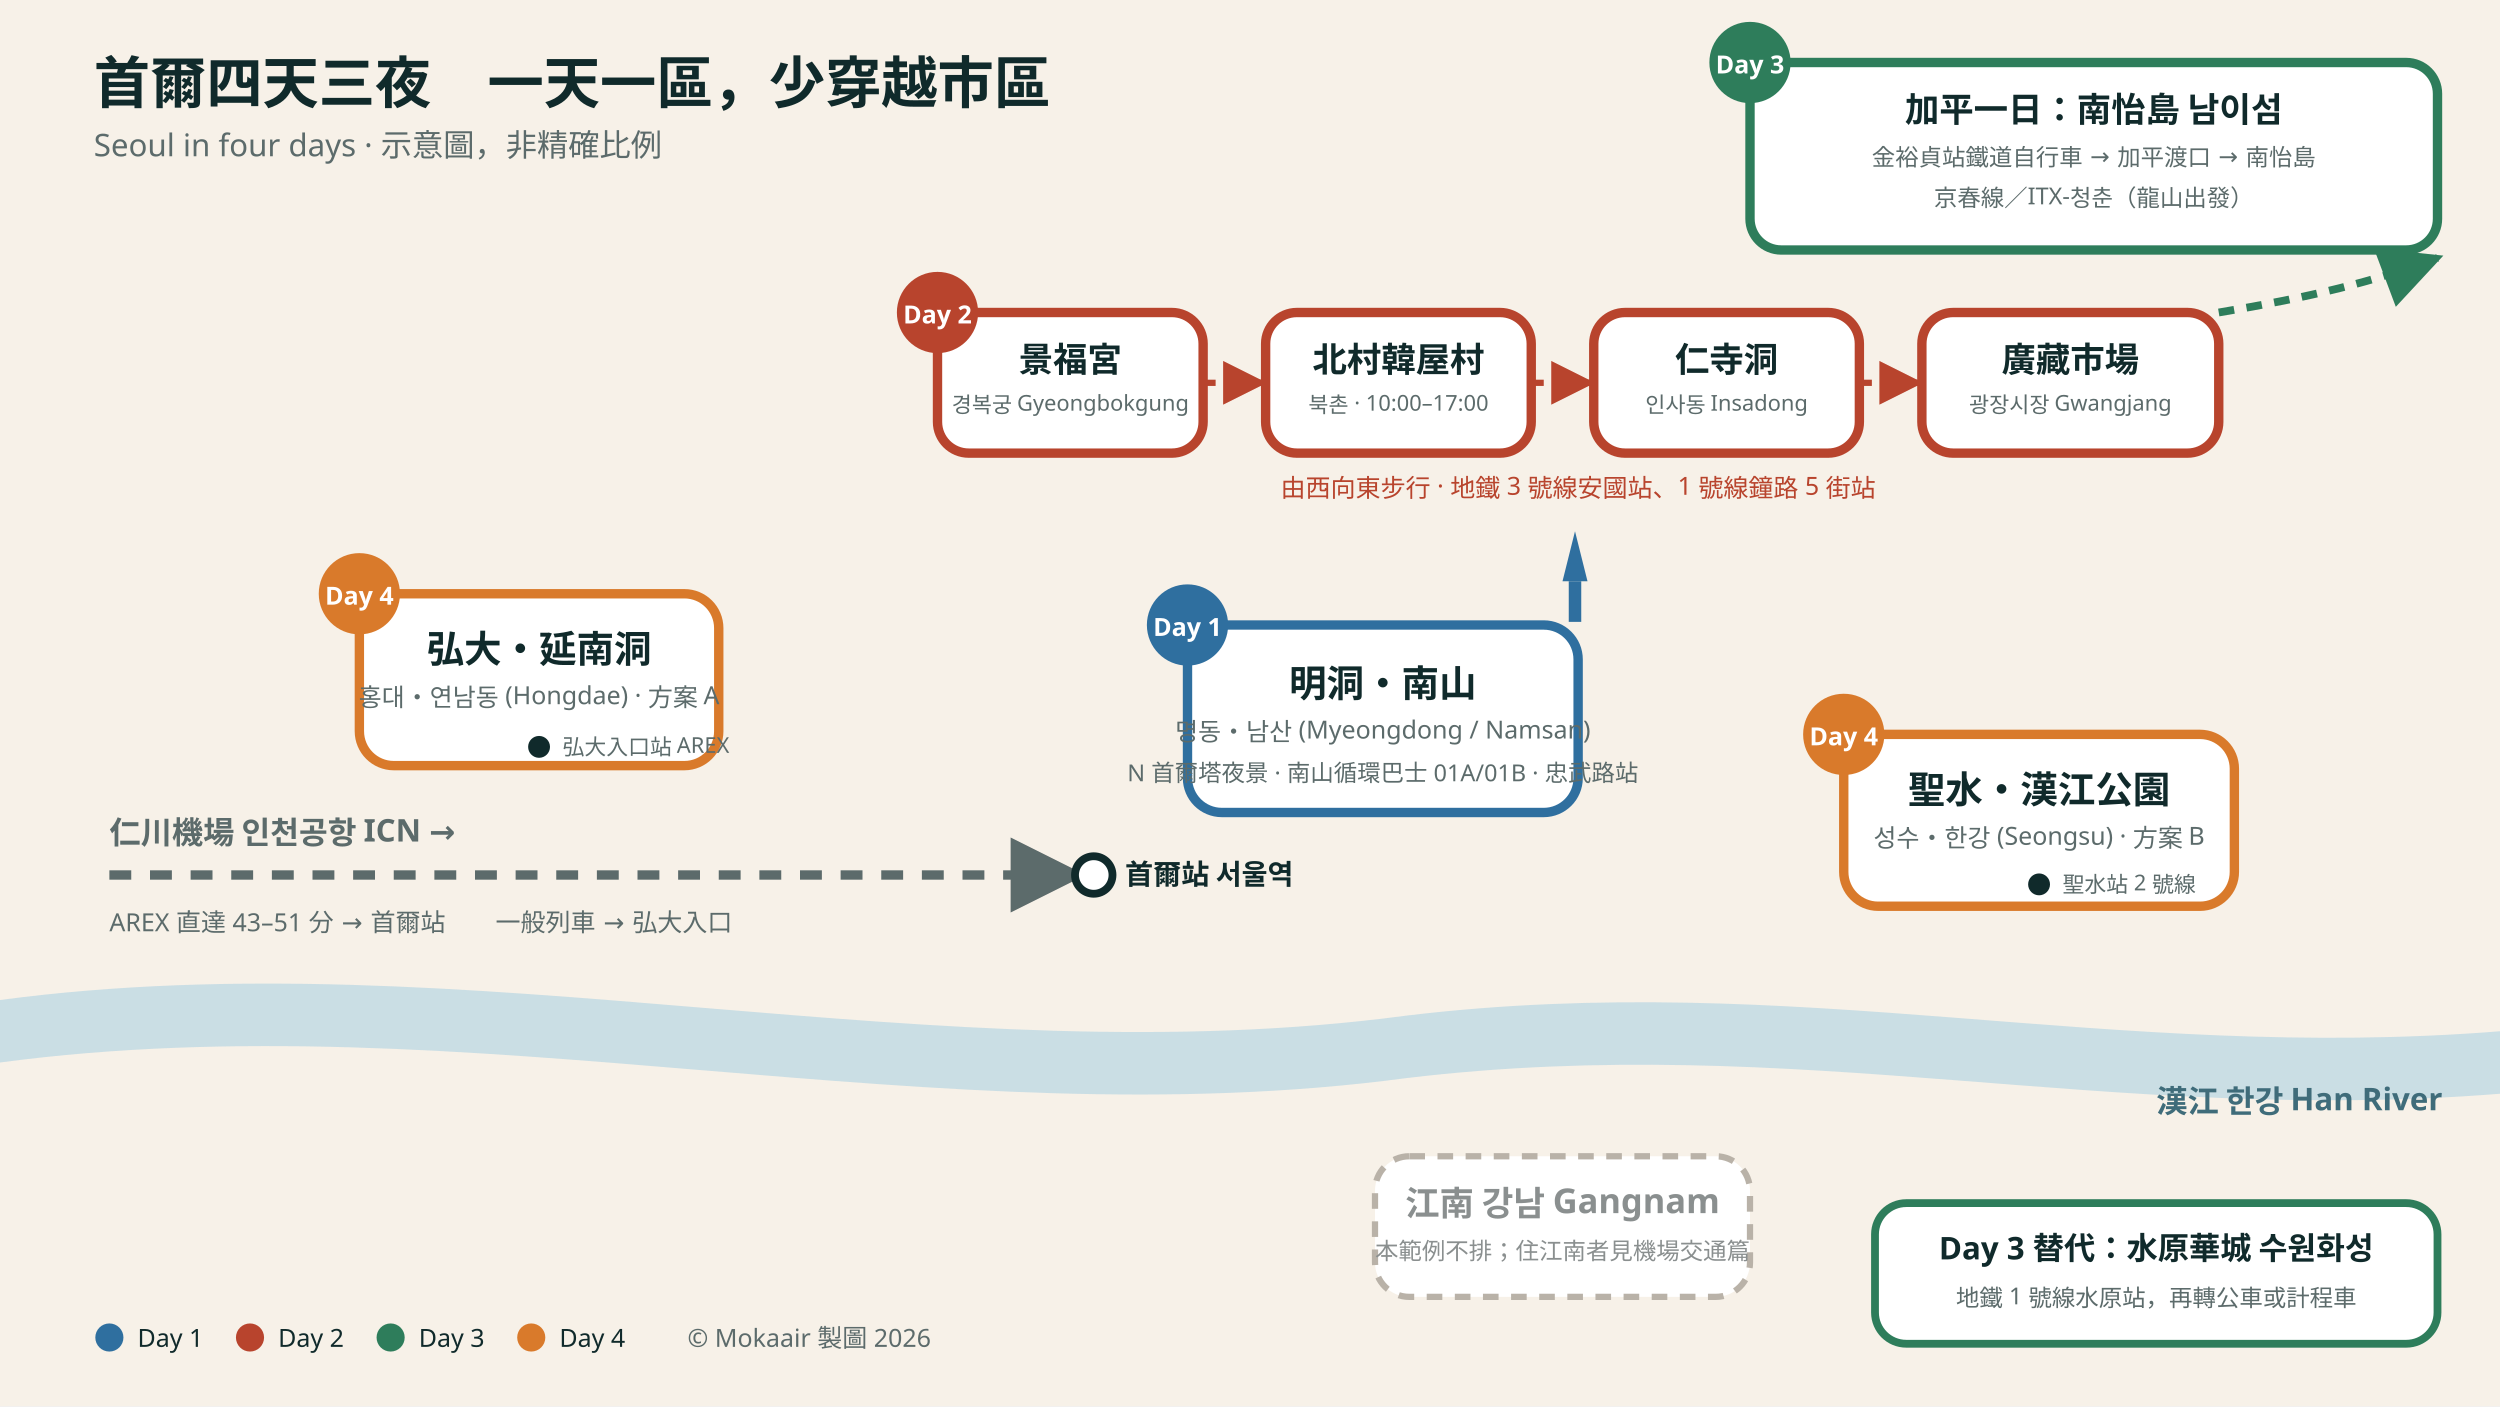
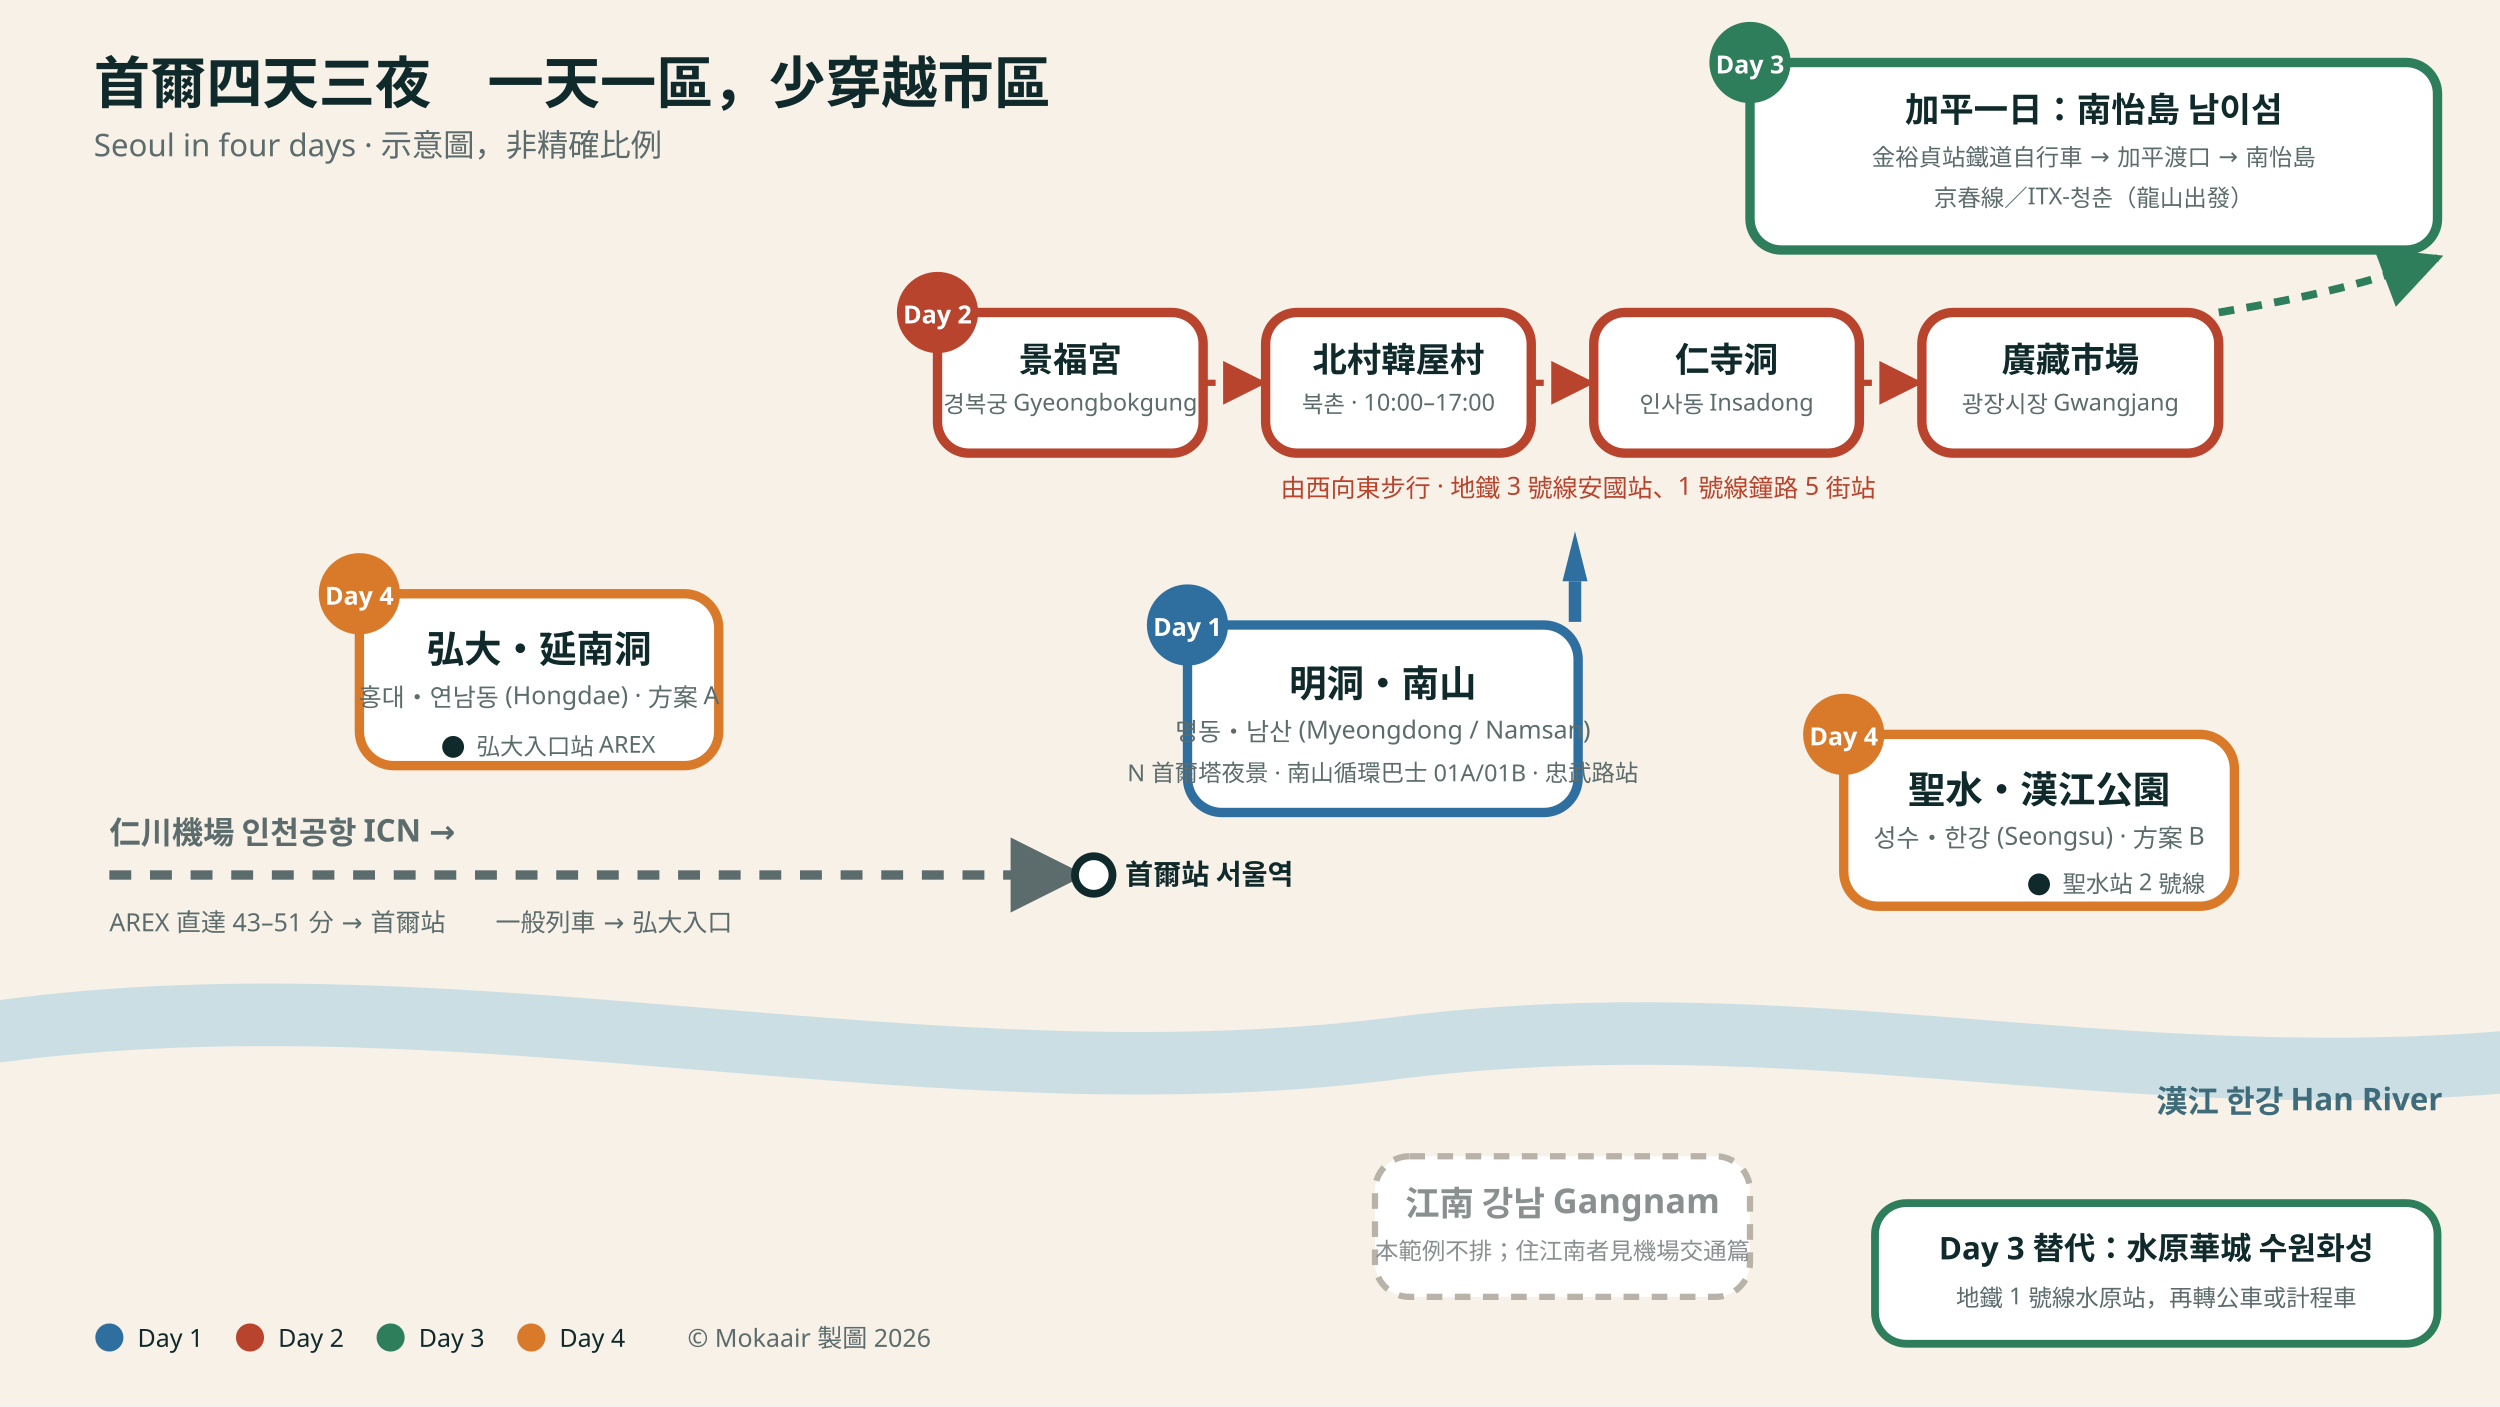
<svg xmlns="http://www.w3.org/2000/svg" viewBox="0 0 1600 900" width="1600" height="900" role="img" aria-labelledby="title desc" font-family="'Noto Sans TC','Noto Sans KR','PingFang TC','Microsoft JhengHei','Apple SD Gothic Neo',system-ui,sans-serif">
  <rect width="1600" height="900" fill="#F7F1E8" />
  <text x="60" y="66" font-size="36" font-weight="700" fill="#102A2B">首爾四天三夜　一天一區，少穿越市區</text>
  <text x="60" y="100" font-size="20" fill="#5C6B6B">Seoul in four days · 示意圖，非精確比例</text>
  <path d="M 0 640 C 300 600, 600 690, 900 650 C 1150 620, 1350 680, 1600 660 L 1600 700 C 1350 720, 1150 660, 900 690 C 600 730, 300 640, 0 680 Z" fill="#BFD9E3" opacity="0.8" />
  <text x="1380" y="712" font-size="20" fill="#3F6C7A" font-weight="700">漢江 한강 Han River</text>
  <path d="M 70 560 L 690 560" fill="none" stroke="#5C6B6B" stroke-width="6" stroke-dasharray="14 12" marker-end="url(#arrow)" />
  <defs>
    <marker id="arrow" viewBox="0 0 10 10" refX="9" refY="5" markerWidth="8" markerHeight="8" orient="auto-start-reverse">
      <path d="M 0 0 L 10 5 L 0 10 z" fill="#5C6B6B" />
    </marker>
    <marker id="arrowRed" viewBox="0 0 10 10" refX="9" refY="5" markerWidth="7" markerHeight="7" orient="auto-start-reverse">
      <path d="M 0 0 L 10 5 L 0 10 z" fill="#B8442D" />
    </marker>
    <marker id="arrowGreen" viewBox="0 0 10 10" refX="9" refY="5" markerWidth="8" markerHeight="8" orient="auto-start-reverse">
      <path d="M 0 0 L 10 5 L 0 10 z" fill="#2E7D5B" />
    </marker>
  </defs>
  <text x="70" y="540" font-size="20" font-weight="700" fill="#5C6B6B">仁川機場 인천공항 ICN →</text>
  <text x="70" y="596" font-size="16" fill="#5C6B6B">AREX 直達 43–51 分 → 首爾站　　一般列車 → 弘大入口</text>
  <rect x="230" y="380" width="230" height="110" rx="22" fill="#FFFFFF" stroke="#D97A2B" stroke-width="6" />
  <circle cx="230" cy="380" r="26" fill="#D97A2B" />
  <text x="230" y="387" font-size="16" font-weight="700" fill="#FFFFFF" text-anchor="middle">Day 4</text>
  <text x="345" y="424" font-size="24" font-weight="700" fill="#102A2B" text-anchor="middle">弘大・延南洞</text>
  <text x="345" y="452" font-size="16" fill="#5C6B6B" text-anchor="middle">홍대・연남동 (Hongdae) · 方案 A</text>
-   <circle cx="345" cy="478" r="7" fill="#102A2B" />
-   <text x="360" y="483" font-size="14" fill="#5C6B6B">弘大入口站 AREX</text>
+   <circle cx="290" cy="478" r="7" fill="#102A2B" />
+   <text x="305" y="483" font-size="15" fill="#5C6B6B">弘大入口站 AREX</text>
  <g font-weight="700" fill="#102A2B" text-anchor="middle">
    <rect x="600" y="200" width="170" height="90" rx="20" fill="#FFFFFF" stroke="#B8442D" stroke-width="6" />
    <text x="685" y="238" font-size="22">景福宮</text>
-     <text x="685" y="264" font-size="14" font-weight="400" fill="#5C6B6B">경복궁 Gyeongbokgung</text>
+     <text x="685" y="264" font-size="15" font-weight="400" fill="#5C6B6B" textLength="150" lengthAdjust="spacingAndGlyphs">경복궁 Gyeongbokgung</text>
    <rect x="810" y="200" width="170" height="90" rx="20" fill="#FFFFFF" stroke="#B8442D" stroke-width="6" />
    <text x="895" y="238" font-size="22">北村韓屋村</text>
-     <text x="895" y="264" font-size="14" font-weight="400" fill="#5C6B6B">북촌 · 10:00–17:00</text>
+     <text x="895" y="264" font-size="15" font-weight="400" fill="#5C6B6B">북촌 · 10:00–17:00</text>
    <rect x="1020" y="200" width="170" height="90" rx="20" fill="#FFFFFF" stroke="#B8442D" stroke-width="6" />
    <text x="1105" y="238" font-size="22">仁寺洞</text>
-     <text x="1105" y="264" font-size="14" font-weight="400" fill="#5C6B6B">인사동 Insadong</text>
+     <text x="1105" y="264" font-size="15" font-weight="400" fill="#5C6B6B">인사동 Insadong</text>
    <rect x="1230" y="200" width="190" height="90" rx="20" fill="#FFFFFF" stroke="#B8442D" stroke-width="6" />
    <text x="1325" y="238" font-size="22">廣藏市場</text>
-     <text x="1325" y="264" font-size="14" font-weight="400" fill="#5C6B6B">광장시장 Gwangjang</text>
+     <text x="1325" y="264" font-size="15" font-weight="400" fill="#5C6B6B">광장시장 Gwangjang</text>
  </g>
  <path d="M 770 245 L 808 245" stroke="#B8442D" stroke-width="4" stroke-dasharray="8 8" marker-end="url(#arrowRed)" />
  <path d="M 980 245 L 1018 245" stroke="#B8442D" stroke-width="4" stroke-dasharray="8 8" marker-end="url(#arrowRed)" />
  <path d="M 1190 245 L 1228 245" stroke="#B8442D" stroke-width="4" stroke-dasharray="8 8" marker-end="url(#arrowRed)" />
  <circle cx="600" cy="200" r="26" fill="#B8442D" />
  <text x="600" y="207" font-size="16" font-weight="700" fill="#FFFFFF" text-anchor="middle">Day 2</text>
  <text x="1010" y="318" font-size="16" fill="#B8442D" text-anchor="middle">由西向東步行 · 地鐵 3 號線安國站、1 號線鐘路 5 街站</text>
  <rect x="760" y="400" width="250" height="120" rx="22" fill="#FFFFFF" stroke="#2F6F9F" stroke-width="6" />
  <circle cx="760" cy="400" r="26" fill="#2F6F9F" />
  <text x="760" y="407" font-size="16" font-weight="700" fill="#FFFFFF" text-anchor="middle">Day 1</text>
  <text x="885" y="446" font-size="24" font-weight="700" fill="#102A2B" text-anchor="middle">明洞・南山</text>
  <text x="885" y="474" font-size="16" fill="#5C6B6B" text-anchor="middle">명동・남산 (Myeongdong / Namsan)</text>
  <text x="885" y="500" font-size="15" fill="#5C6B6B" text-anchor="middle">N 首爾塔夜景 · 南山循環巴士 01A/01B · 忠武路站</text>
  <path d="M 1000 372 L 1008 340 L 1016 372 Z" fill="#2F6F9F" />
  <rect x="1004" y="372" width="8" height="26" fill="#2F6F9F" />
  <circle cx="700" cy="560" r="12" fill="#FFFFFF" stroke="#102A2B" stroke-width="5" />
  <text x="720" y="566" font-size="18" font-weight="700" fill="#102A2B">首爾站 서울역</text>
  <rect x="1180" y="470" width="250" height="110" rx="22" fill="#FFFFFF" stroke="#D97A2B" stroke-width="6" />
  <circle cx="1180" cy="470" r="26" fill="#D97A2B" />
  <text x="1180" y="477" font-size="16" font-weight="700" fill="#FFFFFF" text-anchor="middle">Day 4</text>
  <text x="1305" y="514" font-size="24" font-weight="700" fill="#102A2B" text-anchor="middle">聖水・漢江公園</text>
  <text x="1305" y="542" font-size="16" fill="#5C6B6B" text-anchor="middle">성수・한강 (Seongsu) · 方案 B</text>
  <circle cx="1305" cy="566" r="7" fill="#102A2B" />
-   <text x="1320" y="571" font-size="14" fill="#5C6B6B">聖水站 2 號線</text>
+   <text x="1320" y="571" font-size="15" fill="#5C6B6B">聖水站 2 號線</text>
  <rect x="880" y="740" width="240" height="90" rx="22" fill="#FFFFFF" stroke="#B9B2A8" stroke-width="4" stroke-dasharray="10 8" />
  <text x="1000" y="778" font-size="22" font-weight="700" fill="#8A8F8F" text-anchor="middle">江南 강남 Gangnam</text>
  <text x="1000" y="806" font-size="15" fill="#8A8F8F" text-anchor="middle">本範例不排；住江南者見機場交通篇</text>
  <rect x="1120" y="40" width="440" height="120" rx="20" fill="#FFFFFF" stroke="#2E7D5B" stroke-width="6" />
  <circle cx="1120" cy="40" r="26" fill="#2E7D5B" />
  <text x="1120" y="47" font-size="16" font-weight="700" fill="#FFFFFF" text-anchor="middle">Day 3</text>
  <text x="1340" y="78" font-size="22" font-weight="700" fill="#102A2B" text-anchor="middle">加平一日：南怡島 남이섬</text>
  <text x="1340" y="106" font-size="15" fill="#5C6B6B" text-anchor="middle">金裕貞站鐵道自行車 → 加平渡口 → 南怡島</text>
  <text x="1340" y="132" font-size="15" fill="#5C6B6B" text-anchor="middle">京春線／ITX-청춘（龍山出發）</text>
  <path d="M 1420 200 C 1480 190, 1520 180, 1560 165" fill="none" stroke="#2E7D5B" stroke-width="5" stroke-dasharray="10 8" marker-end="url(#arrowGreen)" />
  <rect x="1200" y="770" width="360" height="90" rx="20" fill="#FFFFFF" stroke="#2E7D5B" stroke-width="5" />
  <text x="1380" y="806" font-size="20" font-weight="700" fill="#102A2B" text-anchor="middle">Day 3 替代：水原華城 수원화성</text>
  <text x="1380" y="836" font-size="15" fill="#5C6B6B" text-anchor="middle">地鐵 1 號線水原站，再轉公車或計程車</text>
  <g font-size="16" fill="#102A2B">
    <circle cx="70" cy="856" r="9" fill="#2F6F9F" />
    <text x="88" y="862">Day 1</text>
    <circle cx="160" cy="856" r="9" fill="#B8442D" />
    <text x="178" y="862">Day 2</text>
    <circle cx="250" cy="856" r="9" fill="#2E7D5B" />
    <text x="268" y="862">Day 3</text>
    <circle cx="340" cy="856" r="9" fill="#D97A2B" />
    <text x="358" y="862">Day 4</text>
    <text x="440" y="862" fill="#5C6B6B">© Mokaair 製圖 2026</text>
  </g>
</svg>
